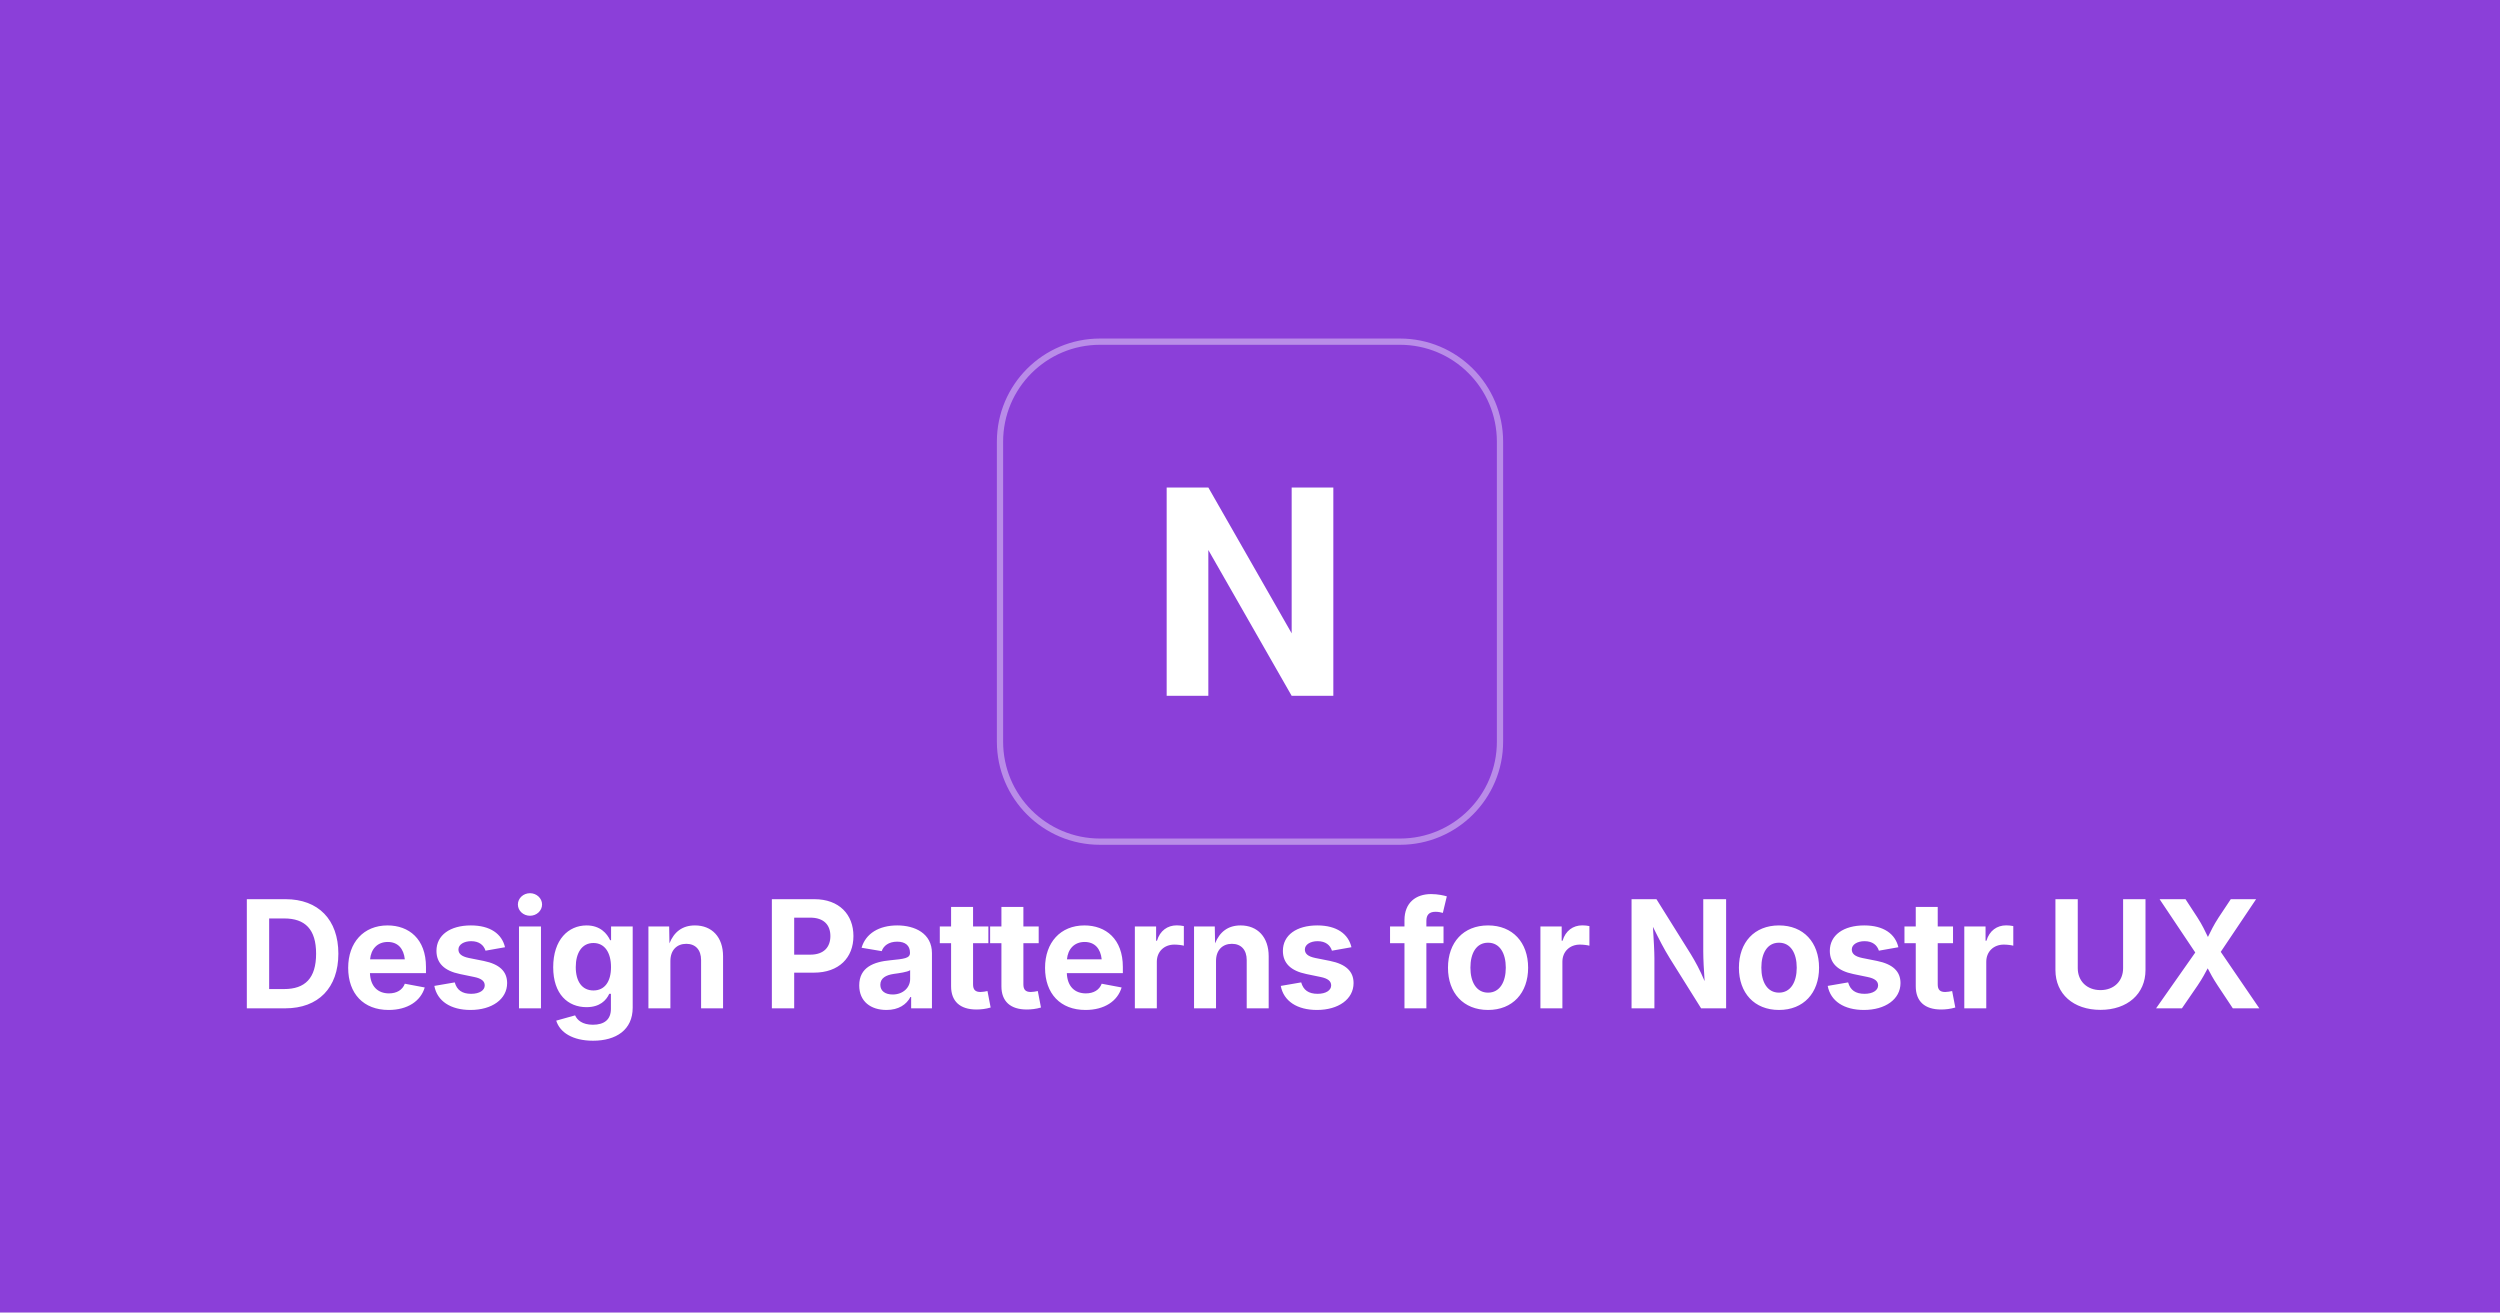
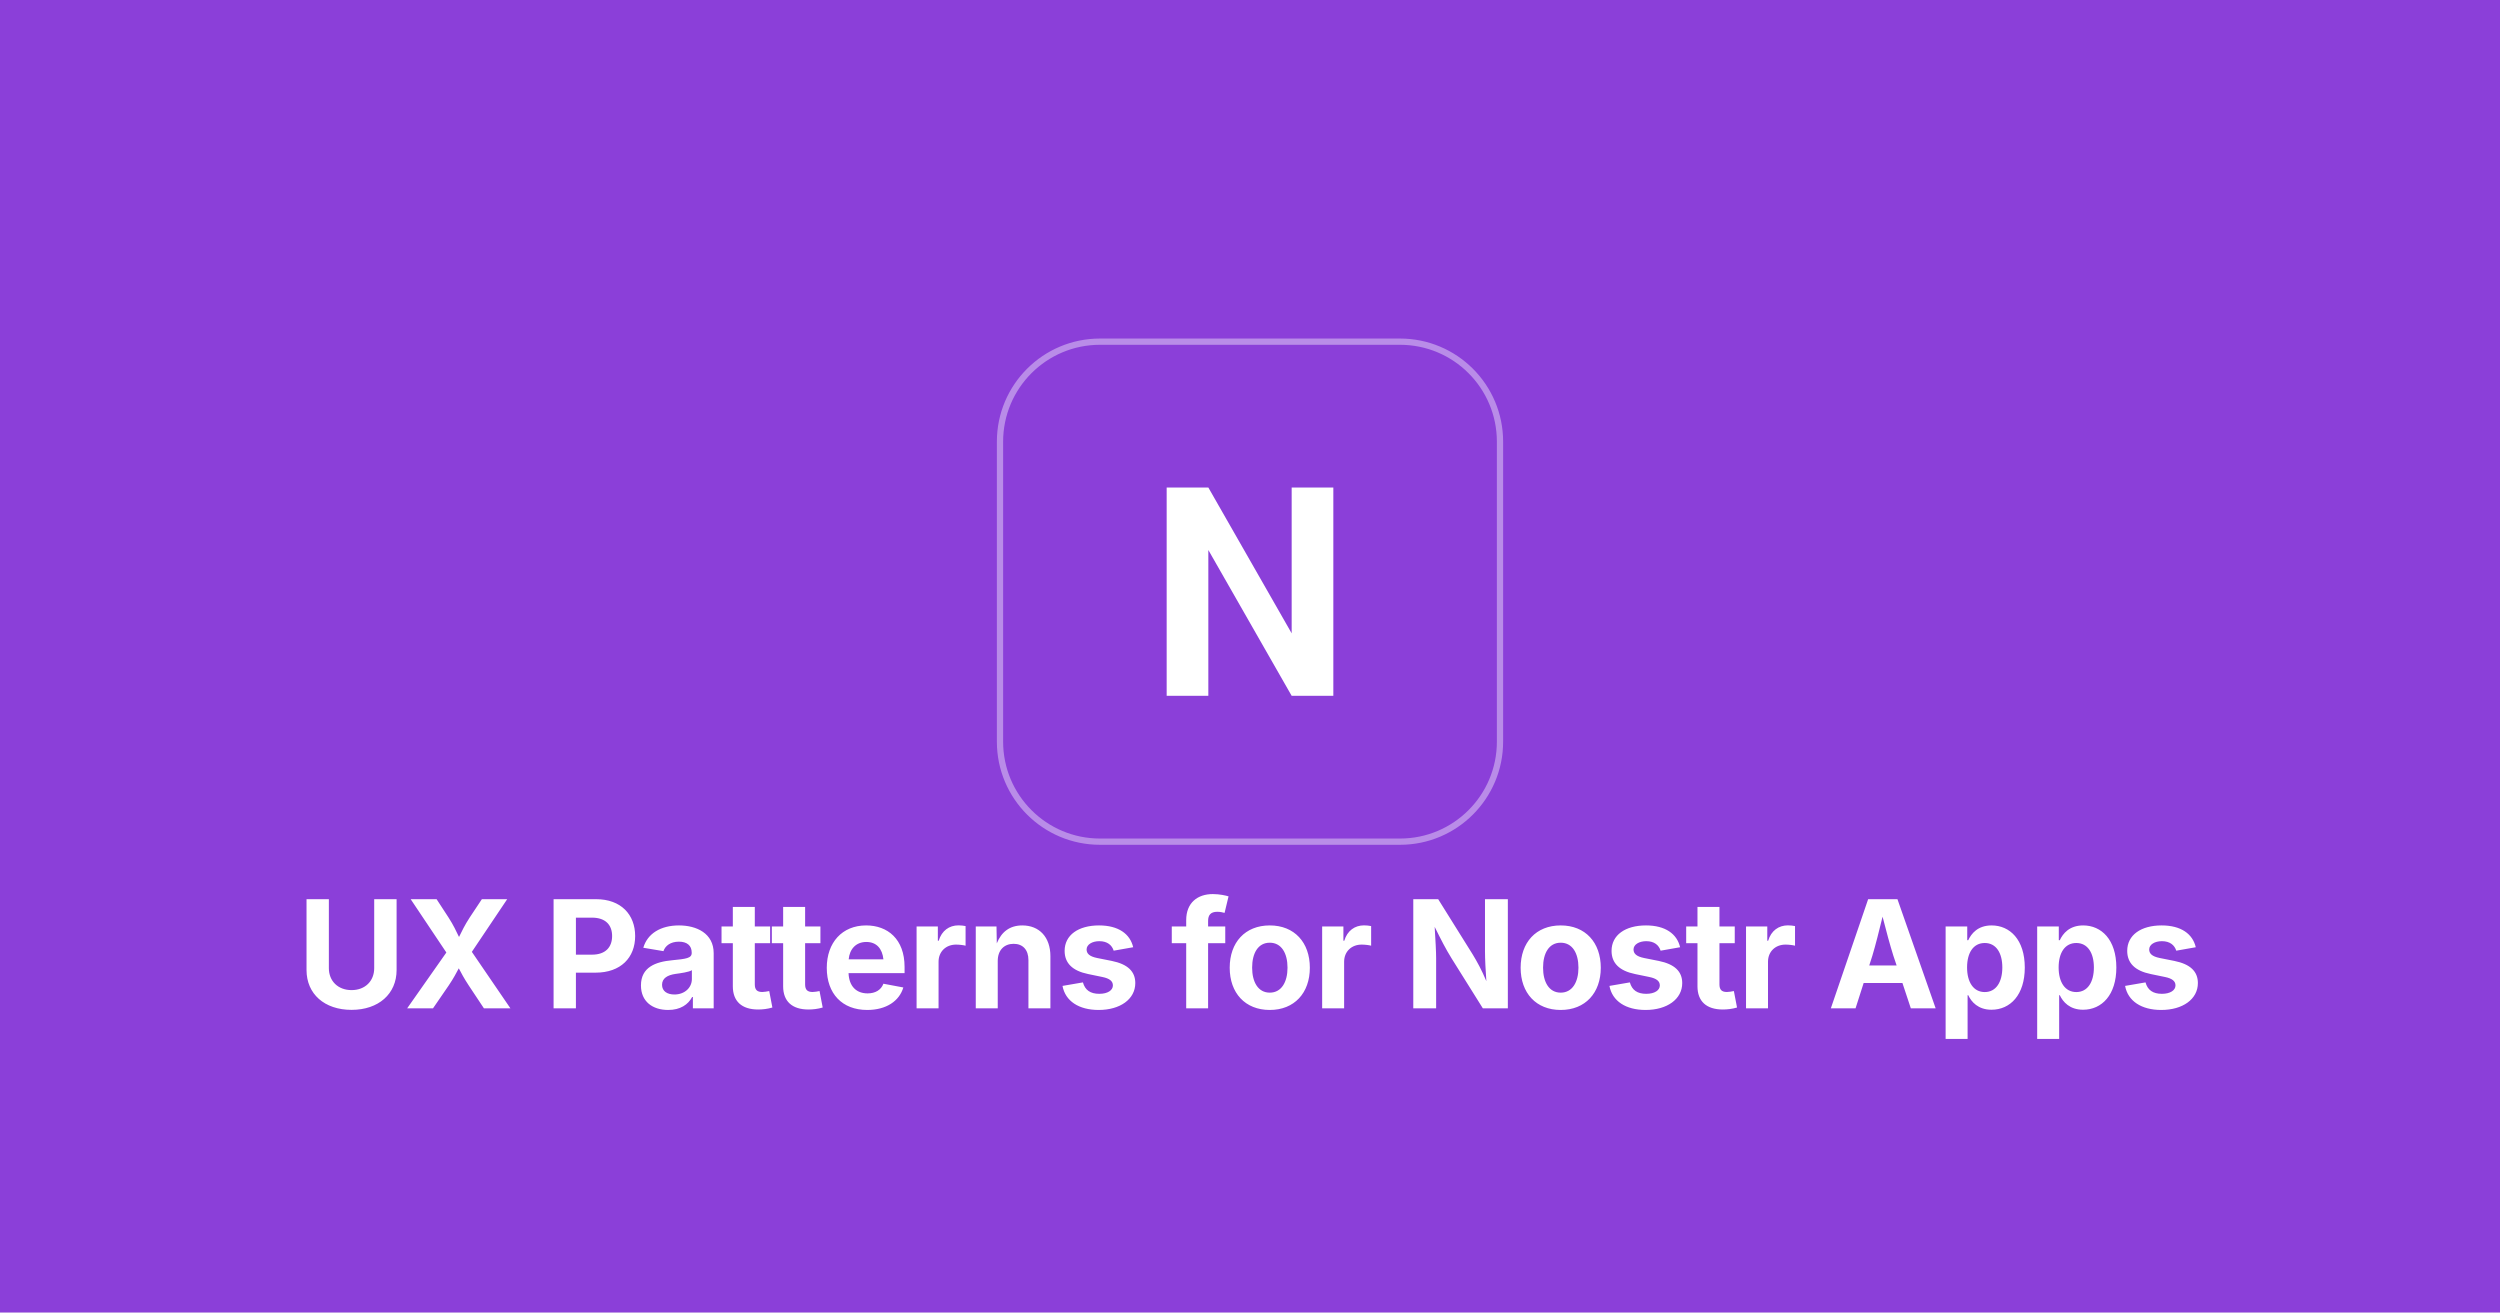
<svg xmlns="http://www.w3.org/2000/svg" width="1200" height="630" viewBox="0 0 1200 630" fill="none">
  <rect width="1200" height="630" fill="#8B3FD9" />
  <rect x="480" y="164" width="240" height="240" rx="48" fill="#8B3FD9" stroke="rgba(255,255,255,0.4)" stroke-width="3" />
  <g transform="translate(600, 284)">
    <path d="M-40,-50 h20 l40,70 V-50 h20 v100 h-20 l-40,-70 v70 h-20 V-50 z" fill="white" />
  </g>
  <text x="600" y="484" font-family="system-ui, -apple-system, sans-serif" font-size="72" font-weight="700" fill="white" text-anchor="middle" letter-spacing="-0.02em">
-     Design Patterns for Nostr UX
+     UX Patterns for Nostr Apps
  </text>
</svg>
